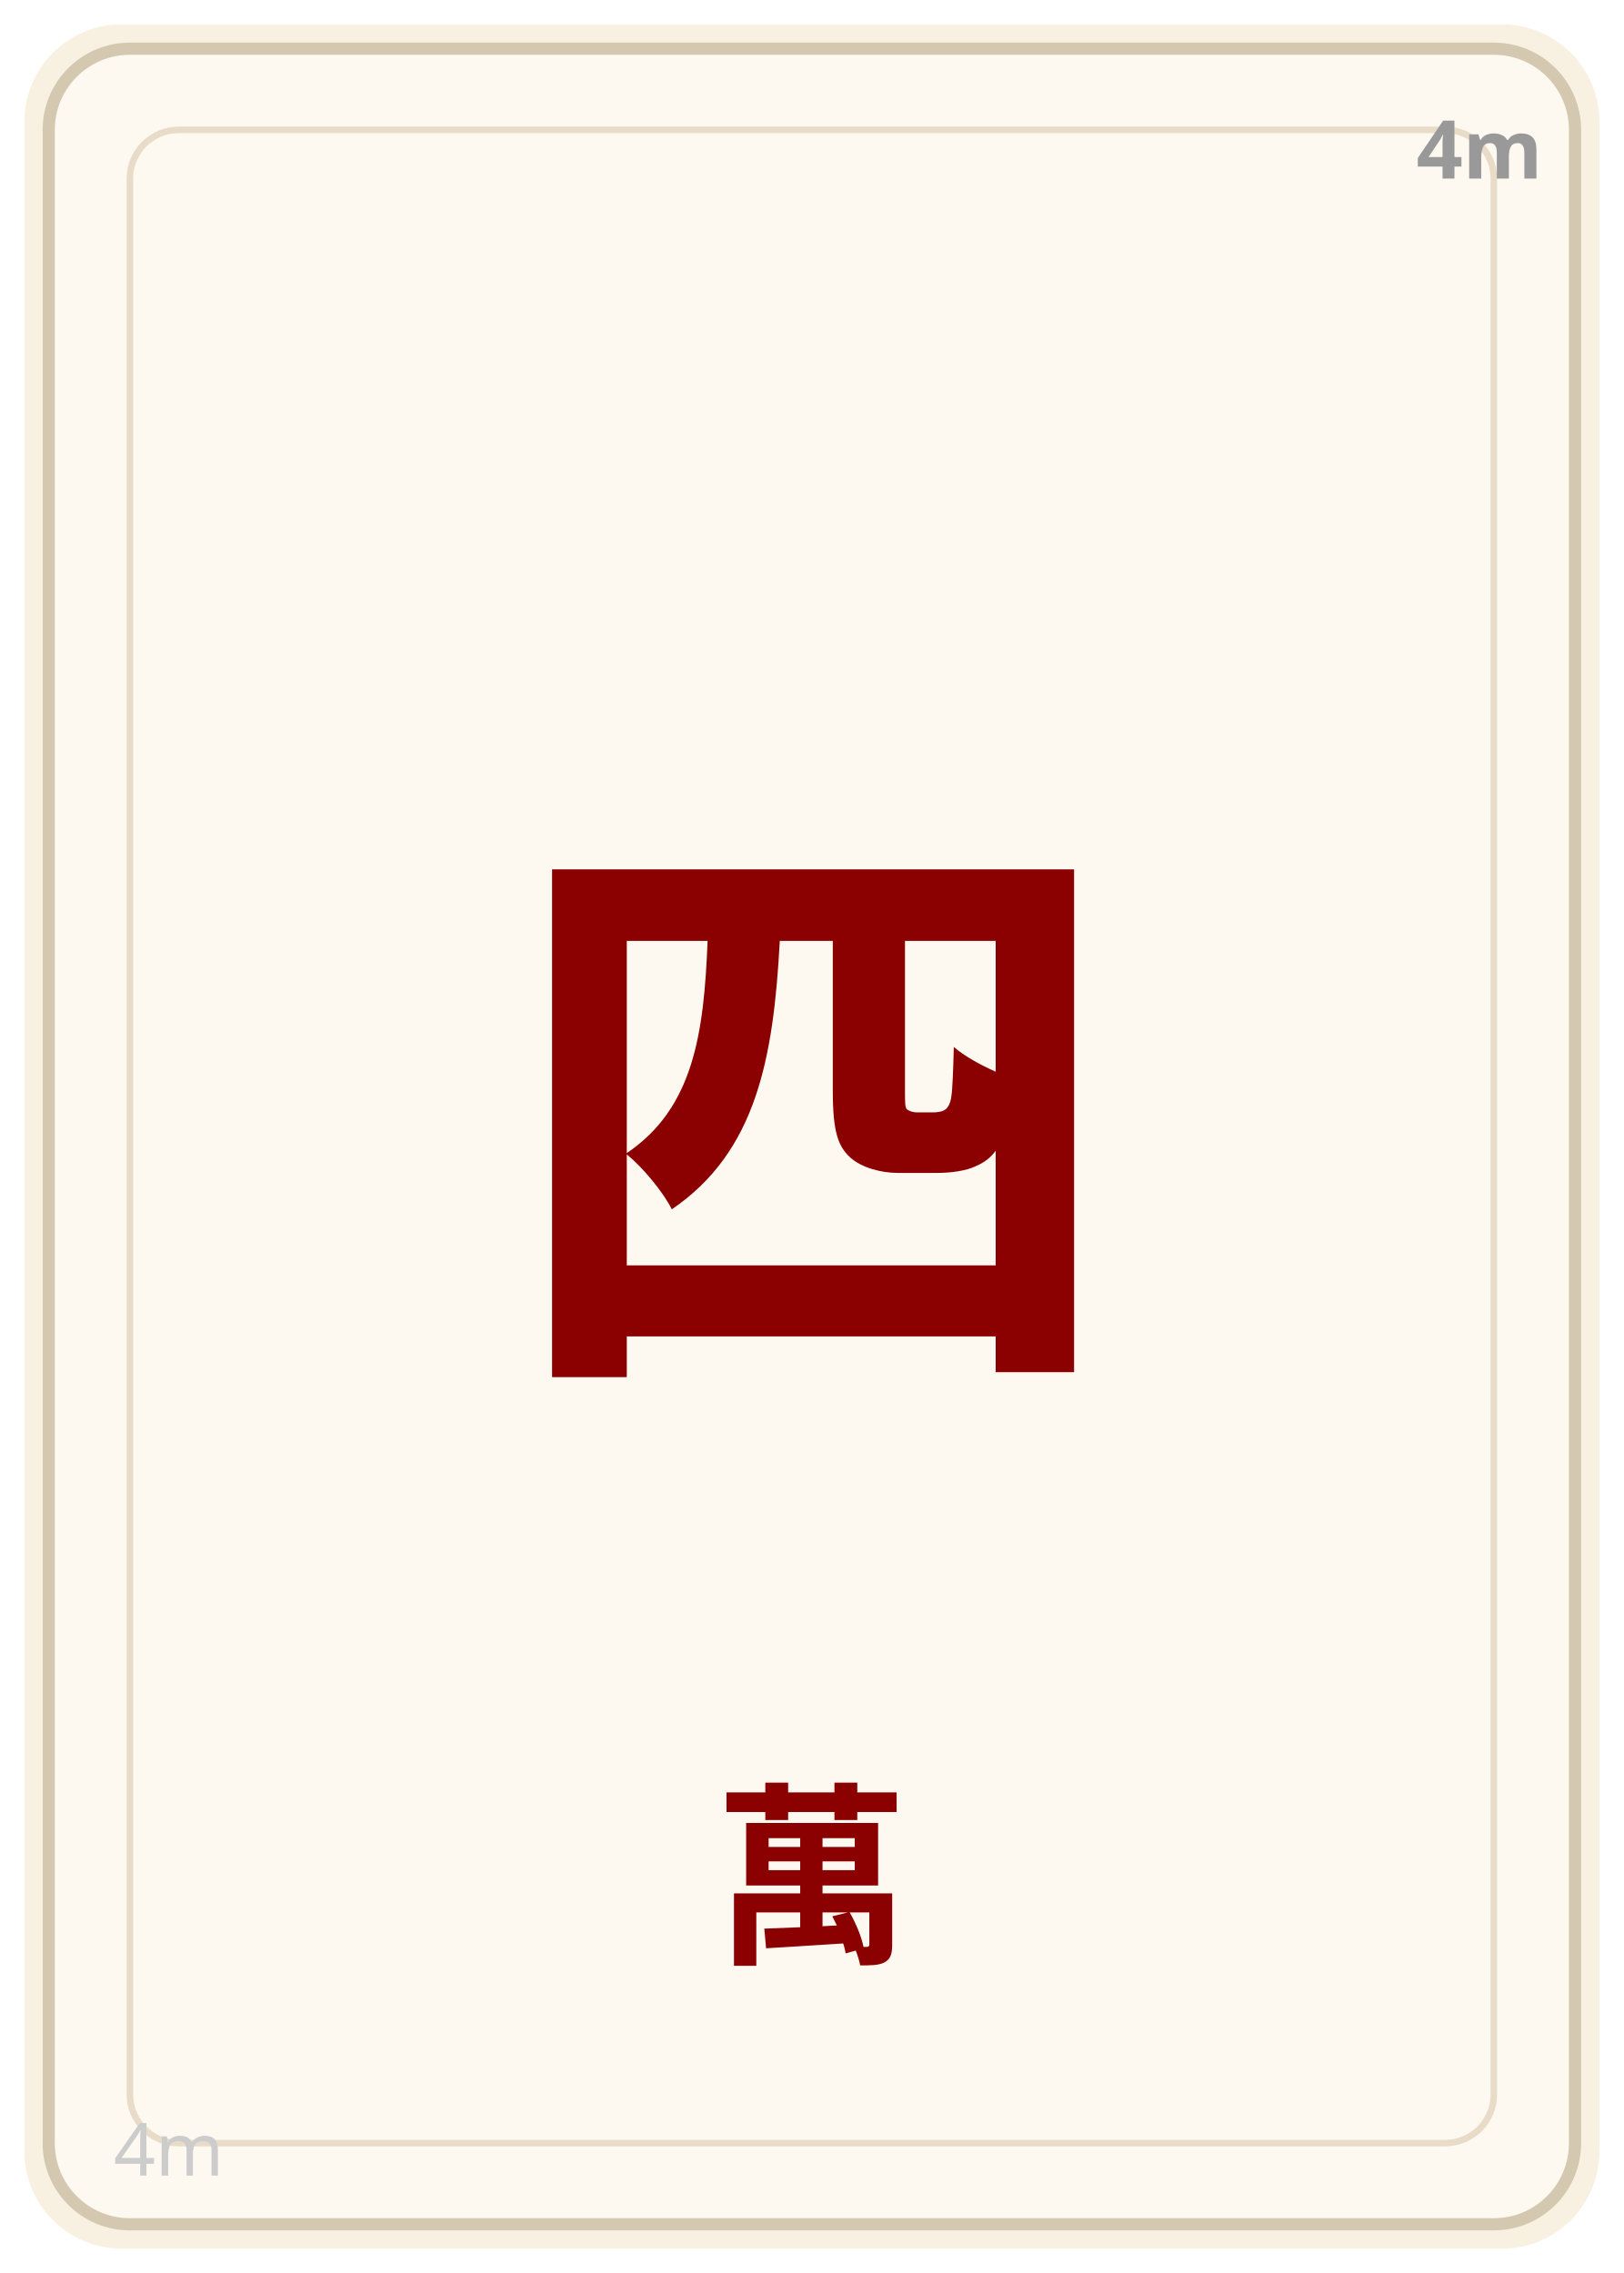
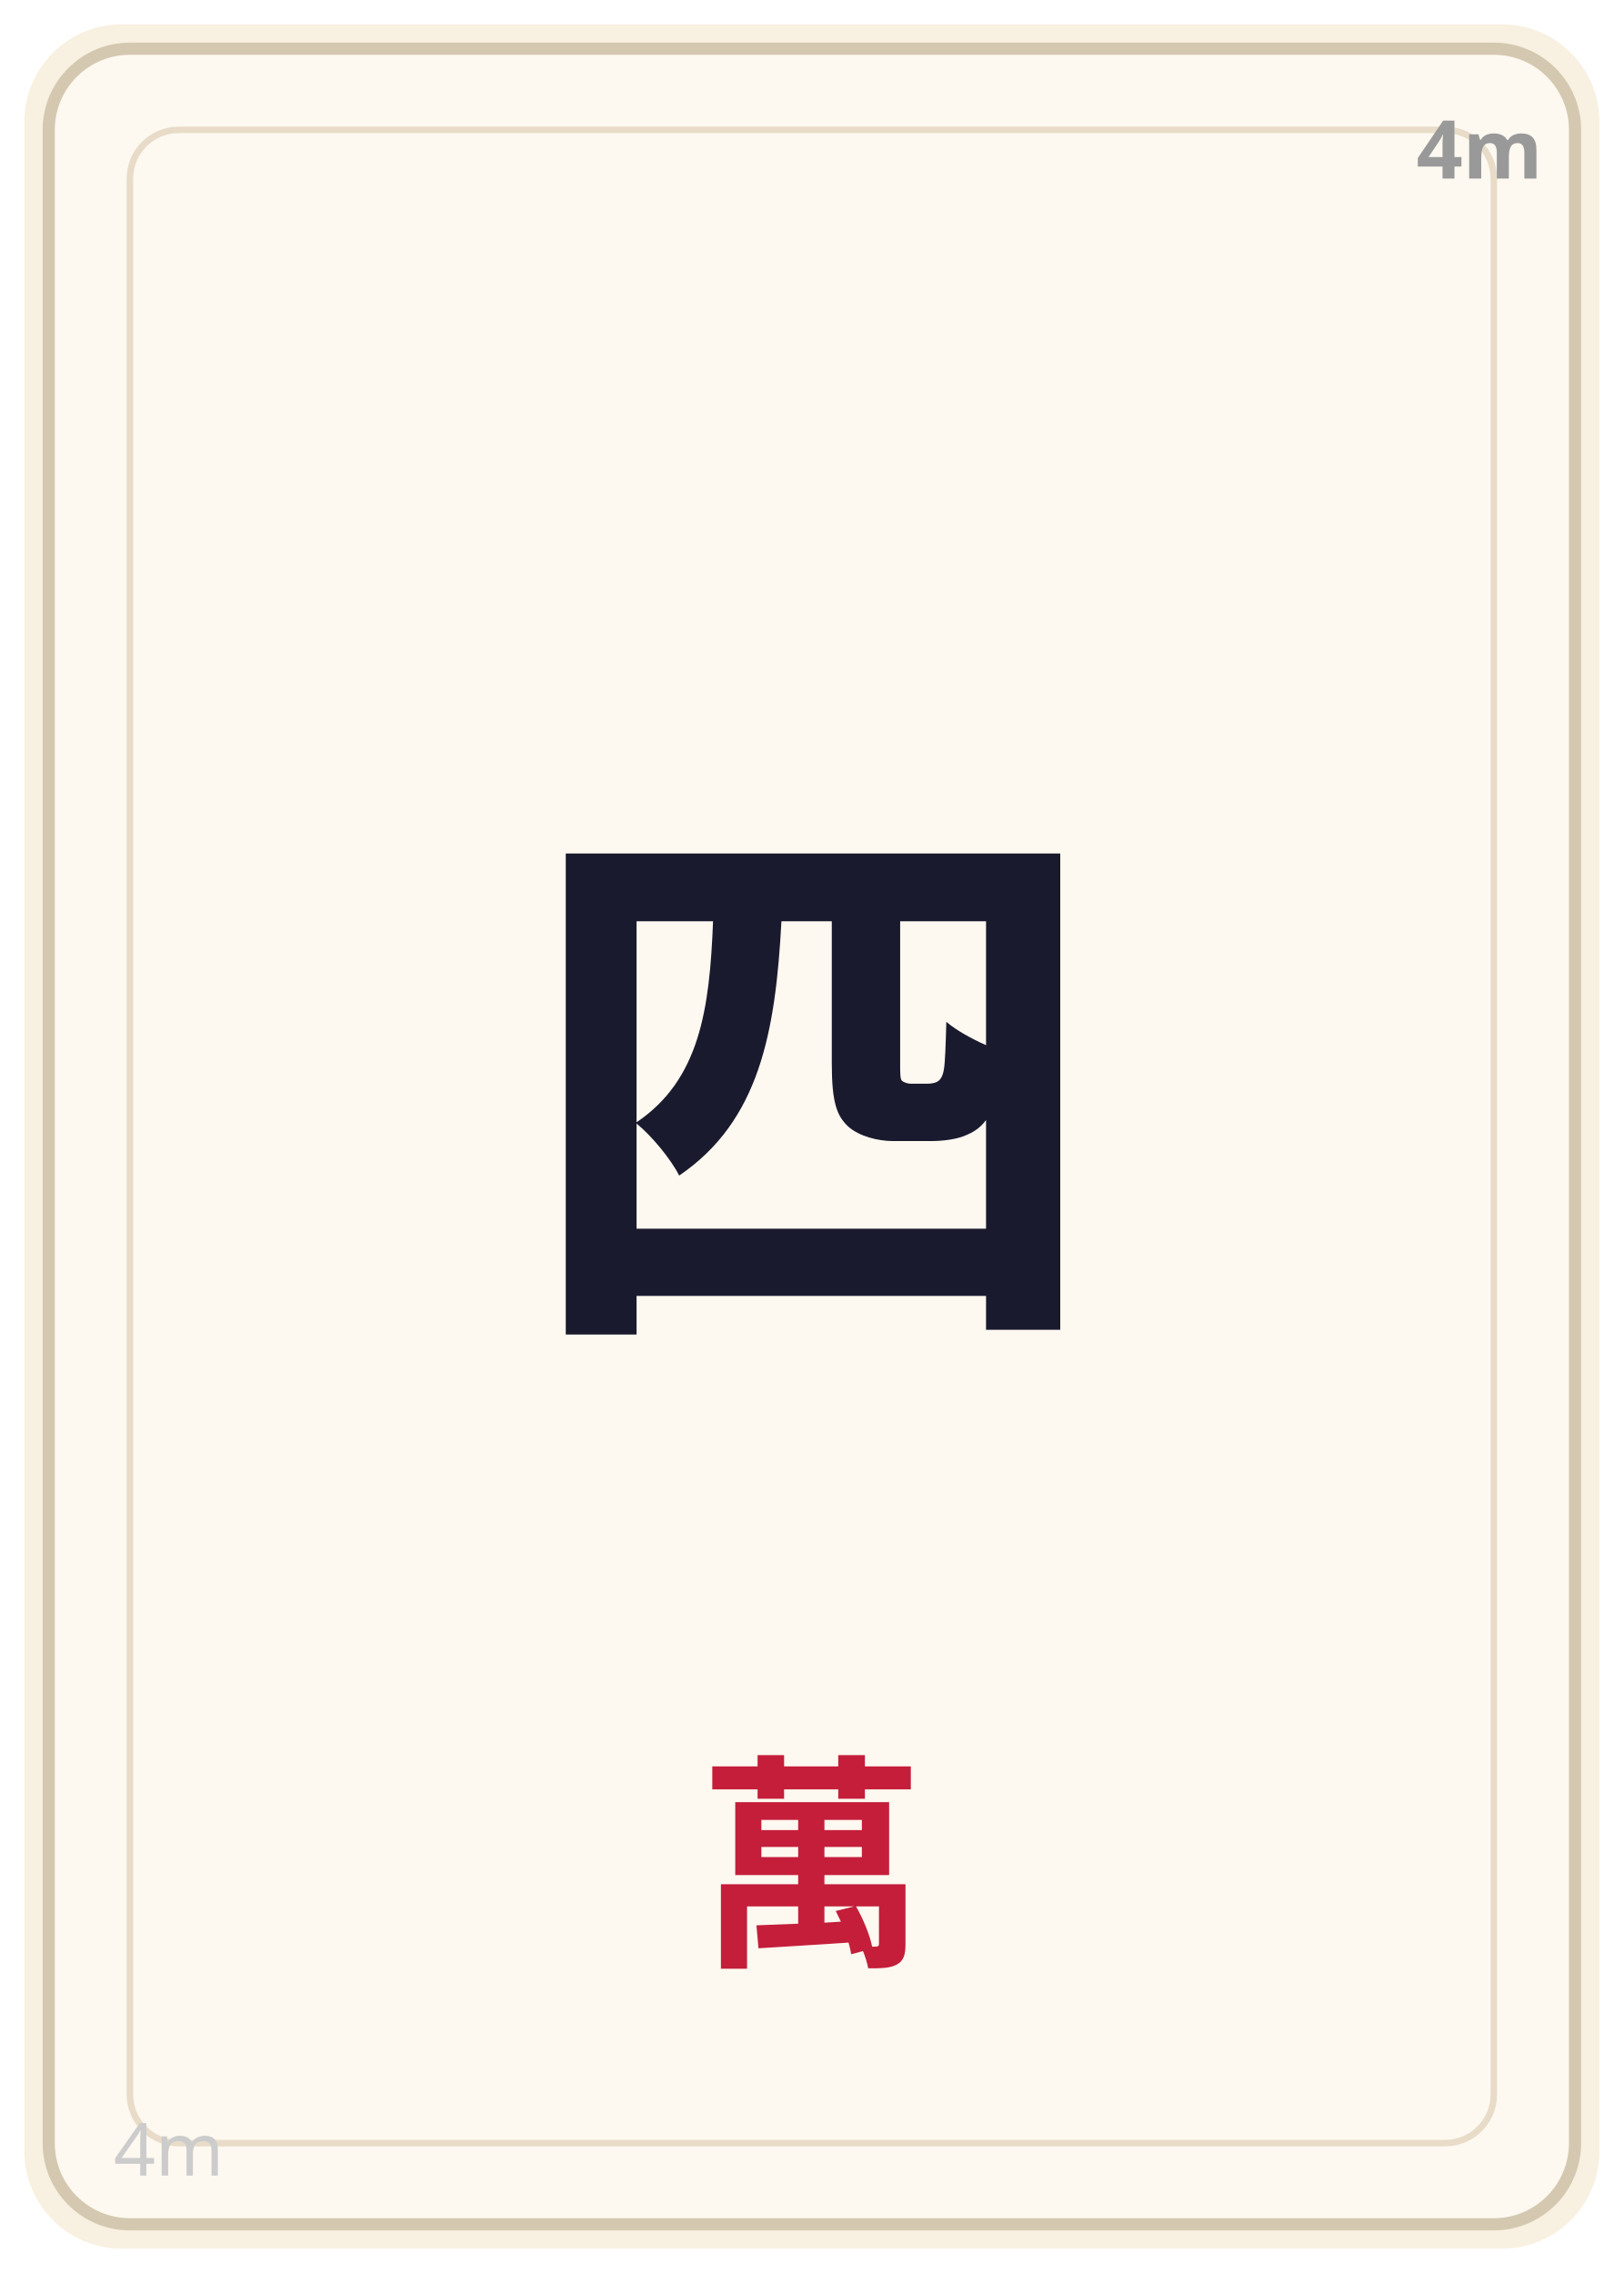
<svg xmlns="http://www.w3.org/2000/svg" viewBox="0 0 200 280" width="200" height="280">
  <rect x="3" y="3" width="194" height="274" rx="12" fill="#F8F0E0" />
  <rect x="6" y="6" width="188" height="268" rx="10" fill="#FDF8F0" stroke="#D4C8B0" stroke-width="1.5" />
  <rect x="16" y="16" width="168" height="248" rx="6" fill="none" stroke="#E8DCC8" stroke-width="0.8" />
-   <text x="100" y="165" text-anchor="middle" font-family="serif" font-size="76" font-weight="900" fill="#8B0000">四</text>
-   <text x="100" y="240" text-anchor="middle" font-family="serif" font-size="24" font-weight="700" fill="#8B0000">萬</text>
+   <text x="100" y="160" text-anchor="middle" font-family="serif" font-size="72" font-weight="900" fill="#1A1A2E">四</text>
+   <text x="100" y="240" text-anchor="middle" font-family="serif" font-size="28" font-weight="700" fill="#C41E3A">萬</text>
  <text x="190" y="22" text-anchor="end" font-family="sans-serif" font-size="10" font-weight="600" fill="#999">4m</text>
  <text x="14" y="268" text-anchor="start" font-family="sans-serif" font-size="9" fill="#CCC">4m</text>
</svg>
